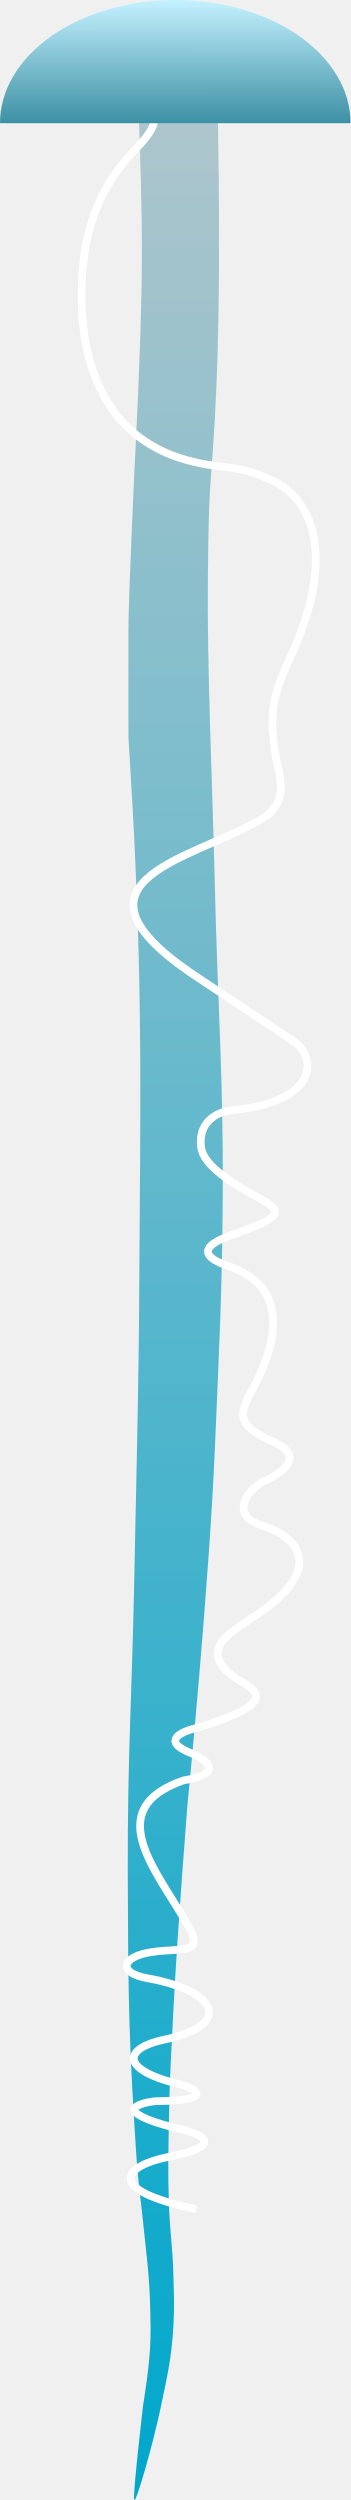
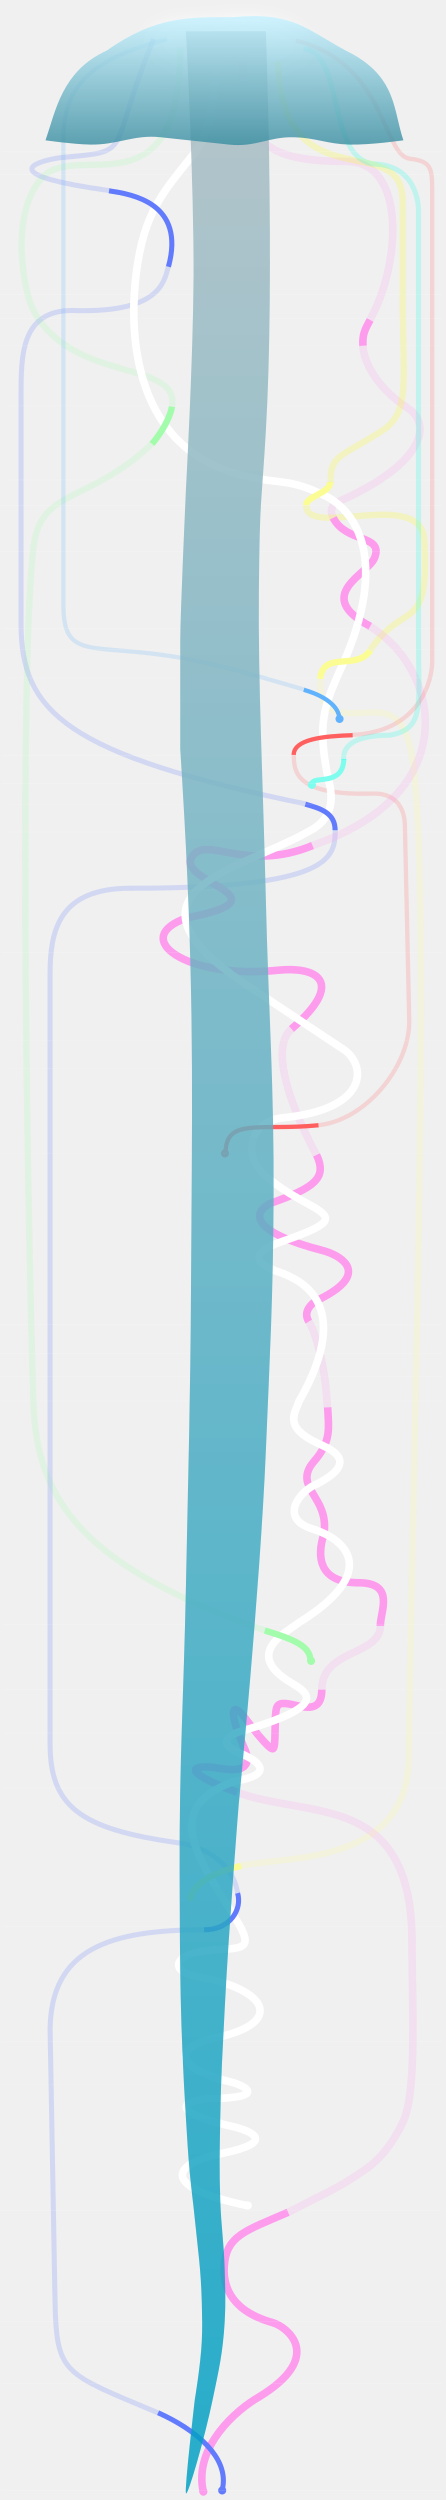
- <svg xmlns="http://www.w3.org/2000/svg" width="1369" height="9763" viewBox="0 0 1369 9763" fill="none">
-   <path d="M554.034 1017.31C555.86 638.399 524.055 49 524.055 49H839.341C839.341 49 849.017 334.396 851.833 517.572C858.485 950.394 856.829 1324.84 839.341 1626.14C821.853 1927.44 815.357 1873.42 811.86 2250.56C808.362 2627.7 827.826 2996.57 839.341 3474.46C850.508 3937.89 872.191 4196.96 869.82 4660.95C867.843 5047.98 855.486 5264.44 839.341 5650.04C816.552 6194.33 732.414 7043.29 732.414 7043.29C732.414 7043.29 692.868 7534.46 676.951 7851.6C668.496 8020.07 662.376 8114.53 659.463 8283.81C657.3 8409.51 655.224 8480.42 659.463 8605.89C663.132 8714.48 674.071 8773.56 676.951 8882.25C679.045 8961.25 681.485 9006.29 676.951 9084.85C669.723 9210.08 653.484 9276.54 629.483 9392.38C597.533 9546.59 530.55 9777.84 524.055 9762.25C517.559 9746.67 559.031 9392.38 559.031 9392.38C559.031 9392.38 582.22 9254.74 586.512 9162.77C589.168 9105.88 588.258 9071.98 586.801 9017.72L586.512 9006.93C583.074 8877.38 571.746 8806.67 559.031 8679.65C551.854 8607.96 545.595 8568.75 539.045 8496.8C531.525 8414.2 529.245 8367.18 524.055 8283.81C500.918 7912.15 500.267 7696.11 499.162 7329.61L499.072 7299.91C497.734 6862.47 515.436 6618.04 524.055 6180.95C533.118 5721.35 541.539 5463.77 544.041 5003.81C547.725 4326.88 557.053 3944.3 524.055 3270.82C516.565 3117.96 501.57 2880.17 501.57 2880.17V2454.2C501.57 2347.18 524.055 1854.72 524.055 1854.72C524.055 1854.72 552.455 1345.23 554.034 1017.31Z" fill="url(#paint0_linear_494_643)" />
-   <path d="M554.034 1017.31C555.86 638.399 524.055 49 524.055 49H839.341C839.341 49 849.017 334.396 851.833 517.572C858.485 950.394 856.829 1324.84 839.341 1626.14C821.853 1927.44 815.357 1873.42 811.86 2250.56C808.362 2627.7 827.826 2996.57 839.341 3474.46C850.508 3937.89 872.191 4196.96 869.82 4660.95C867.843 5047.98 855.486 5264.44 839.341 5650.04C816.552 6194.33 732.414 7043.29 732.414 7043.29C732.414 7043.29 692.868 7534.46 676.951 7851.6C668.496 8020.07 662.376 8114.53 659.463 8283.81C657.3 8409.51 655.224 8480.42 659.463 8605.89C663.132 8714.48 674.071 8773.56 676.951 8882.25C679.045 8961.25 681.485 9006.29 676.951 9084.85C669.723 9210.08 653.484 9276.54 629.483 9392.38C597.533 9546.59 530.55 9777.84 524.055 9762.25C517.559 9746.67 559.031 9392.38 559.031 9392.38C559.031 9392.38 582.22 9254.74 586.512 9162.77C589.168 9105.88 588.258 9071.98 586.801 9017.72L586.512 9006.93C583.074 8877.38 571.746 8806.67 559.031 8679.65C551.854 8607.96 545.595 8568.75 539.045 8496.8C531.525 8414.2 529.245 8367.18 524.055 8283.81C500.918 7912.15 500.267 7696.11 499.162 7329.61L499.072 7299.91C497.734 6862.47 515.436 6618.04 524.055 6180.95C533.118 5721.35 541.539 5463.77 544.041 5003.81C547.725 4326.88 557.053 3944.3 524.055 3270.82C516.565 3117.96 501.57 2880.17 501.57 2880.17V2454.2C501.57 2347.18 524.055 1854.72 524.055 1854.72C524.055 1854.72 552.455 1345.23 554.034 1017.31Z" fill="black" fill-opacity="0.2" />
-   <path d="M579.5 446C625 460 594.35 513.36 537.5 574C485 630 357.872 757 327 1011.5C307.632 1171.16 280 1687 749.5 1802C898 1838.37 925 1810.11 1070 1880C1215 1949.89 1324 2168.5 1124.5 2586.5C1062 2728 1048.1 2794.4 1080.5 2974C1089.34 3023 1139 3142 1005 3207.5C733.001 3362 194.999 3445.5 791 3830L1150.5 4069C1236.5 4132 1244.5 4302.3 906.501 4335.5C853.5 4340.71 784 4374.66 784 4458C784 4500.5 790.5 4559.5 1005 4675C1114.5 4733.96 1110 4752 880.001 4832C832.001 4852.5 742.501 4897.5 906.501 4949.5C958.667 4972.5 1198 5057.5 970.001 5454.5C954.334 5502.33 906.501 5555 1044.5 5620C1083.5 5638.37 1218.5 5687 1044.5 5778.5C973.667 5804.67 886.501 5916 1024 5958C1161.5 6000 1288 6130 970.001 6327C929.667 6361 742.201 6446.5 939.001 6564.5C1001.5 6601.97 1092 6652 764.5 6749C712 6761 632.2 6796.2 733 6841C799.5 6866.33 889.2 6924.2 716 6953C395 7065 607.5 7299.5 733 7517C801.376 7635.5 716 7605.5 593.5 7623C475.62 7639.84 456 7704.35 576 7725.5C845.5 7773 918.4 7906.7 640 7965.5C483 7998.66 460.4 8083.9 716 8143.5C772.834 8163.33 830.7 8203.5 607.5 8205.5C530.667 8214.17 438.9 8247.3 686.5 8310.5C776.834 8328.33 897.7 8375.8 658.5 8423C487.5 8456.74 397.6 8549.5 766 8627.5" stroke="white" stroke-width="30" />
-   <path d="M1369 481C1369 353.431 1296.88 231.087 1168.51 140.882C1040.15 50.677 866.041 9.6312e-06 684.5 0C502.959 -9.6312e-06 328.854 50.677 200.485 140.882C72.117 231.087 2.74119e-05 353.431 0 481L684.5 481H1369Z" fill="url(#paint1_linear_494_643)" />
+ <svg xmlns="http://www.w3.org/2000/svg" width="501" height="2810" viewBox="0 0 501 2810" fill="none">
+   <g id="Group 35">
+     <path id="Vector 258" d="M172.666 496.973C99.589 567.343 46.028 547.685 37.766 614.067C22.34 738.009 28.649 1281.68 37.481 1576.03C40.857 1688.57 95.658 1761.7 297.596 1832.59" stroke="#A3FCAC" stroke-opacity="0.2" stroke-width="7.123" />
+     <g id="Vector 317" filter="url(#filter0_f_575_809)">
+       <path d="M170.692 39.49C183.917 25.456 205.844 24.478 215.155 25.744C232.939 24.559 253.157 22.719 261.043 21.947C279.626 18.91 300.422 23.212 308.498 25.744C326.282 28.781 335.194 38.094 337.427 42.371C357.264 55.673 342.272 66.243 332.296 69.865C321.58 72.483 308.545 79.771 303.367 83.088C281.478 87.592 242.659 84.965 225.986 83.088C201.247 78.48 187.081 70.17 183.09 66.592C166.103 57.48 167.747 44.727 170.692 39.49Z" fill="white" />
+     </g>
+     <path id="Vector 241" d="M346.734 1484.86C353.952 1495.26 365.965 1533.87 367.959 1582.44" stroke="#FD9CED" stroke-opacity="0.2" stroke-width="8.547" />
+     <path id="Vector 238" d="M407.848 386.857C407.563 399.678 417.392 432.1 458.988 459.222C484.629 475.936 479.472 520.39 379.073 564.493C374.989 566.202 368.617 572.698 375.797 585.006" stroke="#FD9CED" stroke-opacity="0.2" stroke-width="8.547" />
+     <path id="Vector 260" d="M415.967 731.018C454.571 672.898 483.204 715.348 476.936 606.944C473.51 547.702 344.172 605.946 344.172 568.055" stroke="#FAFF00" stroke-opacity="0.2" stroke-width="7.123" />
+     <ellipse id="Ellipse 28" cx="278.504" cy="2479.02" rx="4.558" ry="4.558" fill="white" />
+     <path id="Vector 240" d="M329.354 1155.38C310.646 1167.96 309.412 1210.79 356.135 1299.25" stroke="#FD9CED" stroke-opacity="0.2" stroke-width="8.547" />
+     <path id="Vector 259" d="M269.812 2097.26C322.852 2085.95 459.414 2097.26 459.414 1974.18C463.925 1611.79 488.017 926.301 459.414 833.865C447.733 796.116 429.5 800.105 397.591 801.814C384.105 801.102 356.565 803.666 360.269 762.355" stroke="#FBFD94" stroke-opacity="0.2" stroke-width="7.123" />
+     <path id="Vector 275" d="M330.211 847.826C330.211 868.054 332.348 894.457 419.242 891.986C442.034 891.337 455.14 904.806 455.14 929.45L459.984 1148.25C459.984 1199.82 410.126 1259.99 357.134 1264.78" stroke="#FF5F5F" stroke-opacity="0.2" stroke-width="4.843" />
+     <path id="Vector 257" d="M202.722 53.666C202.722 242.413 87.623 158.937 48.733 198.395C9.844 237.854 26.368 327.883 37.622 348.965C82.054 432.205 204.004 403.381 193.178 458.367" stroke="#A3FCAC" stroke-opacity="0.2" stroke-width="7.123" />
+     <path id="Vector 270" d="M190.323 296.26C184.625 310.22 188.301 352.727 81.064 348.966C23.656 348.966 23.657 399.821 23.656 444.123V701.103C23.656 799.821 73.229 848.254 345.025 903.952" stroke="#627BFD" stroke-opacity="0.2" stroke-width="5.698" />
+     <path id="Vector 271" d="M376.794 930.447C376.794 962.641 378.362 998.396 146.31 998.396C66.719 998.396 56.281 1045.12 56.281 1094.55V1960.08C56.281 2030.31 90.013 2055.66 198.162 2071.05C219.054 2073.23 262.122 2087.94 267.25 2129.31" stroke="#627BFD" stroke-opacity="0.2" stroke-width="5.698" />
+     <path id="Vector 237" d="M272.945 69.336C272.945 154.664 289.753 181.444 389.753 181.444C457.119 181.444 451.008 298.396 414.968 360.931" stroke="#FD9CED" stroke-opacity="0.2" stroke-width="8.547" />
+     <path id="Vector 242" d="M361.648 1899.31C361.648 1852.08 431.11 1861.78 427.461 1824.24" stroke="#FD9CED" stroke-opacity="0.2" stroke-width="8.547" />
+     <path id="Vector 239" d="M413.121 702.527C493.464 747.827 526.655 891.701 348.164 951.388" stroke="#FD9CED" stroke-opacity="0.2" stroke-width="8.547" />
+     <path id="Vector 243" d="M265.258 2014.21C349.019 2045.12 463.122 2012.78 463.122 2183.44C463.122 2250.96 468.478 2344.95 454.575 2381.3C450.159 2392.46 434.774 2421.76 412.267 2437.29C383.634 2457.04 382.922 2456.66 322.238 2487.43" stroke="#FD9CED" stroke-opacity="0.2" stroke-width="8.547" />
+     <path id="Vector 215" d="M408.024 388.71C407.026 376.032 410.446 369.764 416.001 359.65" stroke="#FD9CED" stroke-width="8.547" />
+     <path id="Vector 218" d="M374.518 582.016C389.277 610.914 431.782 600.285 420.906 627.284C413.548 645.548 350.767 668.981 416.113 703.952" stroke="#FD9CED" stroke-width="8.547" />
+     <path id="Vector 223" d="M351.298 950.391C274.944 981.872 230.944 937.292 215.4 963.638C198.591 992.129 327.65 1008.65 210.414 1031.59C143.32 1054.52 210.414 1101.14 312.123 1090.56C355.321 1086.07 389.759 1102.67 327.65 1156.52" stroke="#FD9CED" stroke-width="8.547" />
+     <path id="Vector 225" d="M355.794 1298.11C367.959 1324.04 354.255 1334.78 303.657 1352.67C286.705 1360.98 275.138 1383.3 364.483 1406.09C386.8 1412.74 416.307 1433.21 355.794 1461.93C350.001 1465.21 340.153 1474.49 347.105 1485.43" stroke="#FD9CED" stroke-width="8.547" />
+     <path id="Vector 226" d="M368.313 1581.87C369.388 1605.23 372.956 1620.04 352.152 1643.55C328.647 1672.61 370.955 1682.16 363.975 1724.61C356.14 1748.97 357.662 1779.02 402.864 1779.02C444.744 1779.02 427.508 1810.93 427.508 1827.46" stroke="#FD9CED" stroke-width="8.547" />
+     <path id="Vector 228" d="M361.692 1899.11C361.692 1940.14 315.851 1901.67 310.837 1919.91C307.703 1931.3 310.894 1965.06 306.563 1965.63C302.233 1966.2 282.821 1941.23 275.651 1931.3C262.169 1912.64 254.113 1918.68 275.651 1967.34C279.165 1975.56 282.632 1993.55 250.58 1988.14C210.979 1981.45 202.689 1991.25 266.392 2014.49" stroke="#FD9CED" stroke-width="8.547" />
+     <path id="tentacolo bianco" d="M243.175 52.242C243.175 64.635 243.175 140.704 220.098 169.906C184.026 215.553 161.657 236.858 152.861 309.365C147.343 354.852 139.471 501.815 273.232 534.579C315.54 544.941 323.232 536.889 364.543 556.801C405.853 576.713 436.907 638.994 380.07 758.083C362.264 798.396 358.303 817.314 367.534 868.482C370.053 882.442 384.201 916.345 346.024 935.006C268.531 979.023 115.254 1002.81 285.055 1112.36L387.477 1180.45C411.979 1198.4 414.258 1246.91 317.962 1256.37C302.862 1257.86 283.061 1267.53 283.061 1291.27C283.061 1303.38 284.913 1320.19 346.024 1353.1C377.221 1369.9 375.939 1375.03 310.412 1397.83C296.736 1403.67 271.238 1416.49 317.962 1431.3C332.824 1437.86 401.01 1462.07 336.053 1575.18C331.589 1588.8 317.962 1603.81 357.278 1622.33C368.389 1627.56 406.851 1641.42 357.278 1667.48C337.097 1674.94 312.264 1706.66 351.437 1718.62C390.611 1730.59 426.651 1767.63 336.053 1823.75C324.562 1833.44 271.152 1857.8 327.221 1891.42C345.027 1902.09 370.811 1916.35 277.506 1943.98C262.548 1947.4 239.813 1957.43 268.531 1970.19C287.477 1977.41 313.033 1993.9 263.688 2002.1C172.235 2034.01 232.776 2100.82 268.531 2162.78C288.012 2196.54 263.688 2188 228.788 2192.98C195.203 2197.78 189.614 2216.16 223.802 2222.19C300.582 2235.72 321.352 2273.81 242.035 2290.56C197.306 2300.01 190.867 2324.29 263.688 2341.27C279.88 2346.92 296.366 2358.37 232.776 2358.94C210.886 2361.41 184.742 2370.85 255.283 2388.85C281.019 2393.93 315.454 2407.46 247.306 2420.9C198.588 2430.52 172.975 2456.94 277.933 2479.17" stroke="white" stroke-width="8.547" />
+     <path id="Vector 231" d="M323.806 2486.57C275.658 2507.66 253.72 2512.64 252.01 2548.26C251.28 2563.47 254.005 2596.2 306.996 2610.79C322.998 2615.68 365.258 2648.68 291.611 2693.84C265.875 2708.42 217.224 2750.22 228.506 2800.82" stroke="#FD9CED" stroke-width="8.547" />
+     <ellipse id="Ellipse 27" cx="228.644" cy="2800.68" rx="4.558" ry="4.558" fill="#FD9CED" />
+     <path id="Vector 216" d="M170.801 498.905C177.117 491.756 190.461 473.383 193.307 457.085" stroke="#A3FCAC" stroke-width="7.123" />
+     <path id="Vector 279" d="M297.593 1832.64C332.022 1843.18 348.974 1850.59 348.973 1866.97" stroke="#A3FCAC" stroke-width="7.123" />
+     <ellipse id="Ellipse 30" cx="349.683" cy="1866.83" rx="4.558" ry="4.558" fill="#A3FCAC" />
+     <path id="Vector 280" d="M371.152 541.987C371.152 554.237 344.086 557.798 344.086 567.912" stroke="#FBFD94" stroke-width="7.123" />
+     <path id="Vector 281" d="M359.845 763.068C363.406 730.589 400.586 754.379 416.113 731.16" stroke="#FBFD94" stroke-width="7.123" />
+     <path id="Vector 282" d="M214.116 2132.14C216.396 2125.7 223.802 2108.53 270.811 2097.28" stroke="#FBFD94" stroke-width="7.123" />
+     <ellipse id="Ellipse 150" cx="214.113" cy="2132.3" rx="4.558" ry="4.558" fill="#FBFD94" />
+     <path id="Vector 261" d="M371.524 542.555C371.524 511.501 380.736 514.88 428.219 485.006C462.407 463.496 452.578 430.305 452.578 330.447V274.607V225.889C452.578 143.268 317.392 230.59 312.406 69.336" stroke="#FAFF00" stroke-opacity="0.2" stroke-width="7.123" />
+     <path id="Vector 283" d="M122.586 214.479C149.59 218.482 208.707 228.596 189.334 299.821" stroke="#627BFD" stroke-width="5.698" />
+     <path id="Vector 284" d="M343.18 903.922C361.413 908.937 376.656 914.208 376.656 933.154" stroke="#627BFD" stroke-width="5.698" />
+     <path id="Vector 285" d="M229.373 2169.1C258.418 2169.1 272.378 2146.69 267.108 2127.88" stroke="#627BFD" stroke-width="5.698" />
+     <path id="Vector 286" d="M177.648 2711.93C220.099 2730.88 257.991 2762.21 250.013 2797.68" stroke="#627BFD" stroke-width="5.698" />
+     <path id="Vector 269" d="M172.523 43.695C118.676 177.314 153.149 169.051 67.109 177.314C34.108 182.394 -1.439 197.143 123.804 214.351" stroke="#627BFD" stroke-opacity="0.2" stroke-width="5.698" />
+     <path id="Vector 272" d="M230.213 2169.05C120.669 2169.05 58.105 2191.65 56.281 2279.74L61.837 2585.43C63.404 2669.2 70.811 2667.06 177.649 2712.07" stroke="#627BFD" stroke-opacity="0.2" stroke-width="5.698" />
+     <ellipse id="Ellipse 151" cx="249.73" cy="2799.25" rx="4.558" ry="4.558" fill="#627BFC" />
+     <path id="Vector 287" d="M396.375 826.351C361.761 827.398 330.299 831.187 330.12 848.499" stroke="#FF5F5F" stroke-width="4.843" />
+     <path id="Vector 288" d="M357.992 1264.78C291.895 1271.33 253.577 1255.8 253.577 1296.12" stroke="#FF5F5F" stroke-width="4.843" />
+     <path id="Vector 274" d="M332.492 45.547C434.772 71.188 429.741 175.077 460.841 178.453C485.77 181.16 485.77 189.992 485.77 217.2V647.826V738.994C487.337 764.873 471.325 823.068 395.314 826.031" stroke="#FF5F5F" stroke-opacity="0.2" stroke-width="4.843" />
+     <ellipse id="Ellipse 32" cx="252.863" cy="1296.4" rx="4.558" ry="4.558" fill="#FF5F5F" />
+     <path id="Vector 256" d="M386.517 853.007C385.662 885.059 350.761 870.956 350.761 881.129" stroke="#7EFDEE" stroke-width="5.698" />
+     <path id="Vector 276" d="M386.343 854.38C385.536 845.168 388.052 826.317 438.764 826.317C477.795 818.767 470.388 793.61 470.388 718.625V239.137C470.388 239.137 473.522 186.146 420.246 184.294C366.969 178.454 387.767 59.935 341.328 54.949" stroke="#02FFE1" stroke-opacity="0.2" stroke-width="5.698" />
+     <ellipse id="Ellipse 33" cx="350.582" cy="882.156" rx="4.558" ry="4.558" fill="#7EFDEE" />
+     <ellipse id="Ellipse 34" cx="381.637" cy="808.084" rx="4.558" ry="4.558" fill="#61B2FC" />
+     <path id="Vector 277" d="M341.469 775.32C372.096 784.295 381.497 797.97 381.497 808.226" stroke="#61B2FC" stroke-width="4.843" />
+     <path id="Vector 278" d="M342.61 775.32C297.311 762.357 282.211 757.136 236.485 746.26C109.989 716.175 71.242 750.819 71.242 679.451V157.371C71.242 102.385 94.746 67.4 187.624 44.266" stroke="#61B2FC" stroke-opacity="0.2" stroke-width="4.843" />
+     <g id="Group 31">
+       <g id="LINEE SCENE">
+         <path id="Vector 279_2" d="M0.656 170.762H496.83" stroke="white" stroke-opacity="0.2" stroke-width="0.57" />
+         <path id="Vector 296" d="M0.656 1488.71H496.83" stroke="white" stroke-opacity="0.2" stroke-width="0.57" />
+         <path id="Vector 306" d="M0.656 1521.47H496.83" stroke="white" stroke-opacity="0.2" stroke-width="0.57" />
+         <path id="Vector 309" d="M0.656 1547.4H496.83" stroke="white" stroke-opacity="0.2" stroke-width="0.57" />
+         <path id="Vector 312" d="M0.656 1574.75H496.83" stroke="white" stroke-opacity="0.2" stroke-width="0.57" />
+         <path id="Vector 297" d="M2.188 880.734H498.361" stroke="white" stroke-opacity="0.2" stroke-width="0.57" />
+         <path id="Vector 298" d="M2.188 903.811H498.361" stroke="white" stroke-opacity="0.2" stroke-width="0.57" />
+         <path id="Vector 300" d="M2.188 935.148H498.361" stroke="white" stroke-opacity="0.2" stroke-width="0.57" />
+         <path id="Vector 301" d="M2.188 1070.76H498.361" stroke="white" stroke-opacity="0.2" stroke-width="0.57" />
+         <path id="Vector 303" d="M2.188 1169.91H498.361" stroke="white" stroke-opacity="0.2" stroke-width="0.57" />
+         <path id="Vector 305" d="M2.445 1200.68H498.619" stroke="white" stroke-opacity="0.2" stroke-width="0.57" />
+         <path id="Vector 308" d="M2.445 1296.12H498.619" stroke="white" stroke-opacity="0.2" stroke-width="0.57" />
+         <path id="Vector 285_2" d="M0.914 2799.25H497.088" stroke="white" stroke-opacity="0.2" stroke-width="0.57" />
+         <path id="Vector 288_2" d="M0.914 2679.02H497.088" stroke="white" stroke-opacity="0.2" stroke-width="0.57" />
+         <path id="Vector 294" d="M0.148 2609.22H496.322" stroke="white" stroke-opacity="0.2" stroke-width="0.57" />
+         <path id="Vector 299" d="M0.148 2484.72H496.322" stroke="white" stroke-opacity="0.2" stroke-width="0.57" />
+         <path id="Vector 302" d="M0.914 2343.41H497.088" stroke="white" stroke-opacity="0.2" stroke-width="0.57" />
+         <path id="Vector 304" d="M0.914 2294.41H497.088" stroke="white" stroke-opacity="0.2" stroke-width="0.57" />
+         <path id="Vector 307" d="M3.211 2165.63H499.385" stroke="white" stroke-opacity="0.2" stroke-width="0.57" />
+         <path id="Vector 310" d="M3.977 2009.79H500.15" stroke="white" stroke-opacity="0.2" stroke-width="0.57" />
+         <path id="Vector 311" d="M3.977 1947.97H500.15" stroke="white" stroke-opacity="0.2" stroke-width="0.57" />
+         <path id="Vector 313" d="M3.977 1899.25H500.15" stroke="white" stroke-opacity="0.2" stroke-width="0.57" />
+         <path id="Vector 314" d="M3.977 1825.75H500.15" stroke="white" stroke-opacity="0.2" stroke-width="0.57" />
+         <path id="Vector 281_2" d="M0.656 196.117H496.83" stroke="white" stroke-opacity="0.2" stroke-width="0.57" />
+         <path id="Vector 282_2" d="M0.656 331.16H496.83" stroke="white" stroke-opacity="0.2" stroke-width="0.57" />
+         <path id="Vector 283_2" d="M0.656 358.227H496.83" stroke="white" stroke-opacity="0.2" stroke-width="0.57" />
+         <path id="Vector 284_2" d="M0.656 388.711H496.83" stroke="white" stroke-opacity="0.2" stroke-width="0.57" />
+         <path id="Vector 286_2" d="M0.656 456.232H496.83" stroke="white" stroke-opacity="0.2" stroke-width="0.57" />
+         <path id="Vector 287_2" d="M0.656 539.422H496.83" stroke="white" stroke-opacity="0.2" stroke-width="0.57" />
+         <path id="Vector 289" d="M0.656 567.912H496.83" stroke="white" stroke-opacity="0.2" stroke-width="0.57" />
+         <path id="Vector 290" d="M0.656 620.049H496.83" stroke="white" stroke-opacity="0.2" stroke-width="0.57" />
+         <path id="Vector 291" d="M2.445 706.66H498.619" stroke="white" stroke-opacity="0.2" stroke-width="0.57" />
+         <path id="Vector 292" d="M2.445 729.736H498.619" stroke="white" stroke-opacity="0.2" stroke-width="0.57" />
+         <path id="Vector 293" d="M2.188 761.93H498.361" stroke="white" stroke-opacity="0.2" stroke-width="0.57" />
+         <path id="Vector 295" d="M2.188 849.395H498.361" stroke="white" stroke-opacity="0.2" stroke-width="0.57" />
+         <path id="Vector 280_2" d="M0.656 170.762H496.83" stroke="white" stroke-opacity="0.2" stroke-width="0.57" />
+       </g>
+       <g id="Vector 80">
+         <g id="Vector 80_2">
+           <path d="M217.539 311.021C218.059 203.069 208.998 35.148 208.998 35.148H298.823C298.823 35.148 301.579 116.458 302.382 168.645C304.277 291.956 303.805 398.637 298.823 484.478C293.84 570.318 291.99 554.926 290.993 662.374C289.997 769.823 295.542 874.914 298.823 1011.06C302.004 1143.1 308.182 1216.91 307.506 1349.1C306.943 1459.36 303.422 1521.03 298.823 1630.89C292.33 1785.96 268.359 2027.83 268.359 2027.83C268.359 2027.83 257.092 2167.76 252.558 2258.11C250.149 2306.11 248.405 2333.02 247.575 2381.25C246.959 2417.06 246.368 2437.26 247.575 2473.01C248.621 2503.95 251.737 2520.78 252.558 2551.75C253.154 2574.25 253.849 2587.09 252.558 2609.47C250.499 2645.15 245.872 2664.08 239.034 2697.08C229.932 2741.02 210.848 2806.9 208.998 2802.46C207.147 2798.02 218.962 2697.08 218.962 2697.08C218.962 2697.08 225.569 2657.87 226.792 2631.67C227.548 2615.46 227.289 2605.8 226.874 2590.34L226.792 2587.27C225.812 2550.36 222.585 2530.22 218.962 2494.03C216.918 2473.6 215.134 2462.43 213.268 2441.93C211.126 2418.4 210.476 2405 208.998 2381.25C202.406 2275.36 202.22 2213.81 201.905 2109.4L201.88 2100.94C201.499 1976.31 206.542 1906.67 208.998 1782.15C211.58 1651.2 213.979 1577.82 214.692 1446.78C215.741 1253.92 218.399 1144.92 208.998 953.047C206.864 909.498 202.592 841.751 202.592 841.751V720.39C202.592 689.902 208.998 549.598 208.998 549.598C208.998 549.598 217.089 404.444 217.539 311.021Z" fill="url(#paint0_linear_575_809)" fill-opacity="0.8" />
+           <path d="M217.539 311.021C218.059 203.069 208.998 35.148 208.998 35.148H298.823C298.823 35.148 301.579 116.458 302.382 168.645C304.277 291.956 303.805 398.637 298.823 484.478C293.84 570.318 291.99 554.926 290.993 662.374C289.997 769.823 295.542 874.914 298.823 1011.06C302.004 1143.1 308.182 1216.91 307.506 1349.1C306.943 1459.36 303.422 1521.03 298.823 1630.89C292.33 1785.96 268.359 2027.83 268.359 2027.83C268.359 2027.83 257.092 2167.76 252.558 2258.11C250.149 2306.11 248.405 2333.02 247.575 2381.25C246.959 2417.06 246.368 2437.26 247.575 2473.01C248.621 2503.95 251.737 2520.78 252.558 2551.75C253.154 2574.25 253.849 2587.09 252.558 2609.47C250.499 2645.15 245.872 2664.08 239.034 2697.08C229.932 2741.02 210.848 2806.9 208.998 2802.46C207.147 2798.02 218.962 2697.08 218.962 2697.08C218.962 2697.08 225.569 2657.87 226.792 2631.67C227.548 2615.46 227.289 2605.8 226.874 2590.34L226.792 2587.27C225.812 2550.36 222.585 2530.22 218.962 2494.03C216.918 2473.6 215.134 2462.43 213.268 2441.93C211.126 2418.4 210.476 2405 208.998 2381.25C202.406 2275.36 202.22 2213.81 201.905 2109.4L201.88 2100.94C201.499 1976.31 206.542 1906.67 208.998 1782.15C211.58 1651.2 213.979 1577.82 214.692 1446.78C215.741 1253.92 218.399 1144.92 208.998 953.047C206.864 909.498 202.592 841.751 202.592 841.751V720.39C202.592 689.902 208.998 549.598 208.998 549.598C208.998 549.598 217.089 404.444 217.539 311.021Z" fill="black" fill-opacity="0.2" />
+         </g>
+       </g>
+       <path id="Ellipse 2" d="M453.429 157.707C442.029 124.228 446.019 88.611 396.29 60.796C347.693 36.61 333.158 12.391 262.905 19.229C211.165 19.229 175.124 18.04 119.691 56.983C69.246 79.92 62.406 125.51 51.148 157.707C51.148 157.707 81.72 162.166 101.451 162.516C132.445 163.066 150.346 151.026 180.397 154.253C210.448 157.48 227.296 159.289 257.347 162.516C287.398 165.743 301.288 153.767 329.738 154.253C354.487 154.676 367.835 161.923 392.581 162.516C416.411 163.087 453.429 157.707 453.429 157.707Z" fill="url(#paint1_linear_575_809)" fill-opacity="0.8" />
+     </g>
+   </g>
  <defs>
-     <linearGradient id="paint0_linear_494_643" x1="684.5" y1="49" x2="684.5" y2="9763" gradientUnits="userSpaceOnUse">
+     <filter id="filter0_f_575_809" x="148.877" y="0.959" width="218.238" height="104.558" filterUnits="userSpaceOnUse" color-interpolation-filters="sRGB">
+       <feFlood flood-opacity="0" result="BackgroundImageFix" />
+       <feBlend mode="normal" in="SourceGraphic" in2="BackgroundImageFix" result="shape" />
+       <feGaussianBlur stdDeviation="9.972" result="effect1_foregroundBlur_575_809" />
+     </filter>
+     <linearGradient id="paint0_linear_575_809" x1="254.708" y1="35.148" x2="254.708" y2="2802.67" gradientUnits="userSpaceOnUse">
      <stop stop-color="#E2F8FF" />
      <stop offset="1" stop-color="#00D1FF" />
      <stop offset="1" stop-color="#16CFF7" />
    </linearGradient>
-     <linearGradient id="paint1_linear_494_643" x1="684.5" y1="0" x2="685" y2="608" gradientUnits="userSpaceOnUse">
+     <linearGradient id="paint1_linear_575_809" x1="258.345" y1="20.654" x2="258.487" y2="193.894" gradientUnits="userSpaceOnUse">
      <stop stop-color="#C4F1FF" />
      <stop offset="1" stop-color="#19778C" />
    </linearGradient>
  </defs>
</svg>
